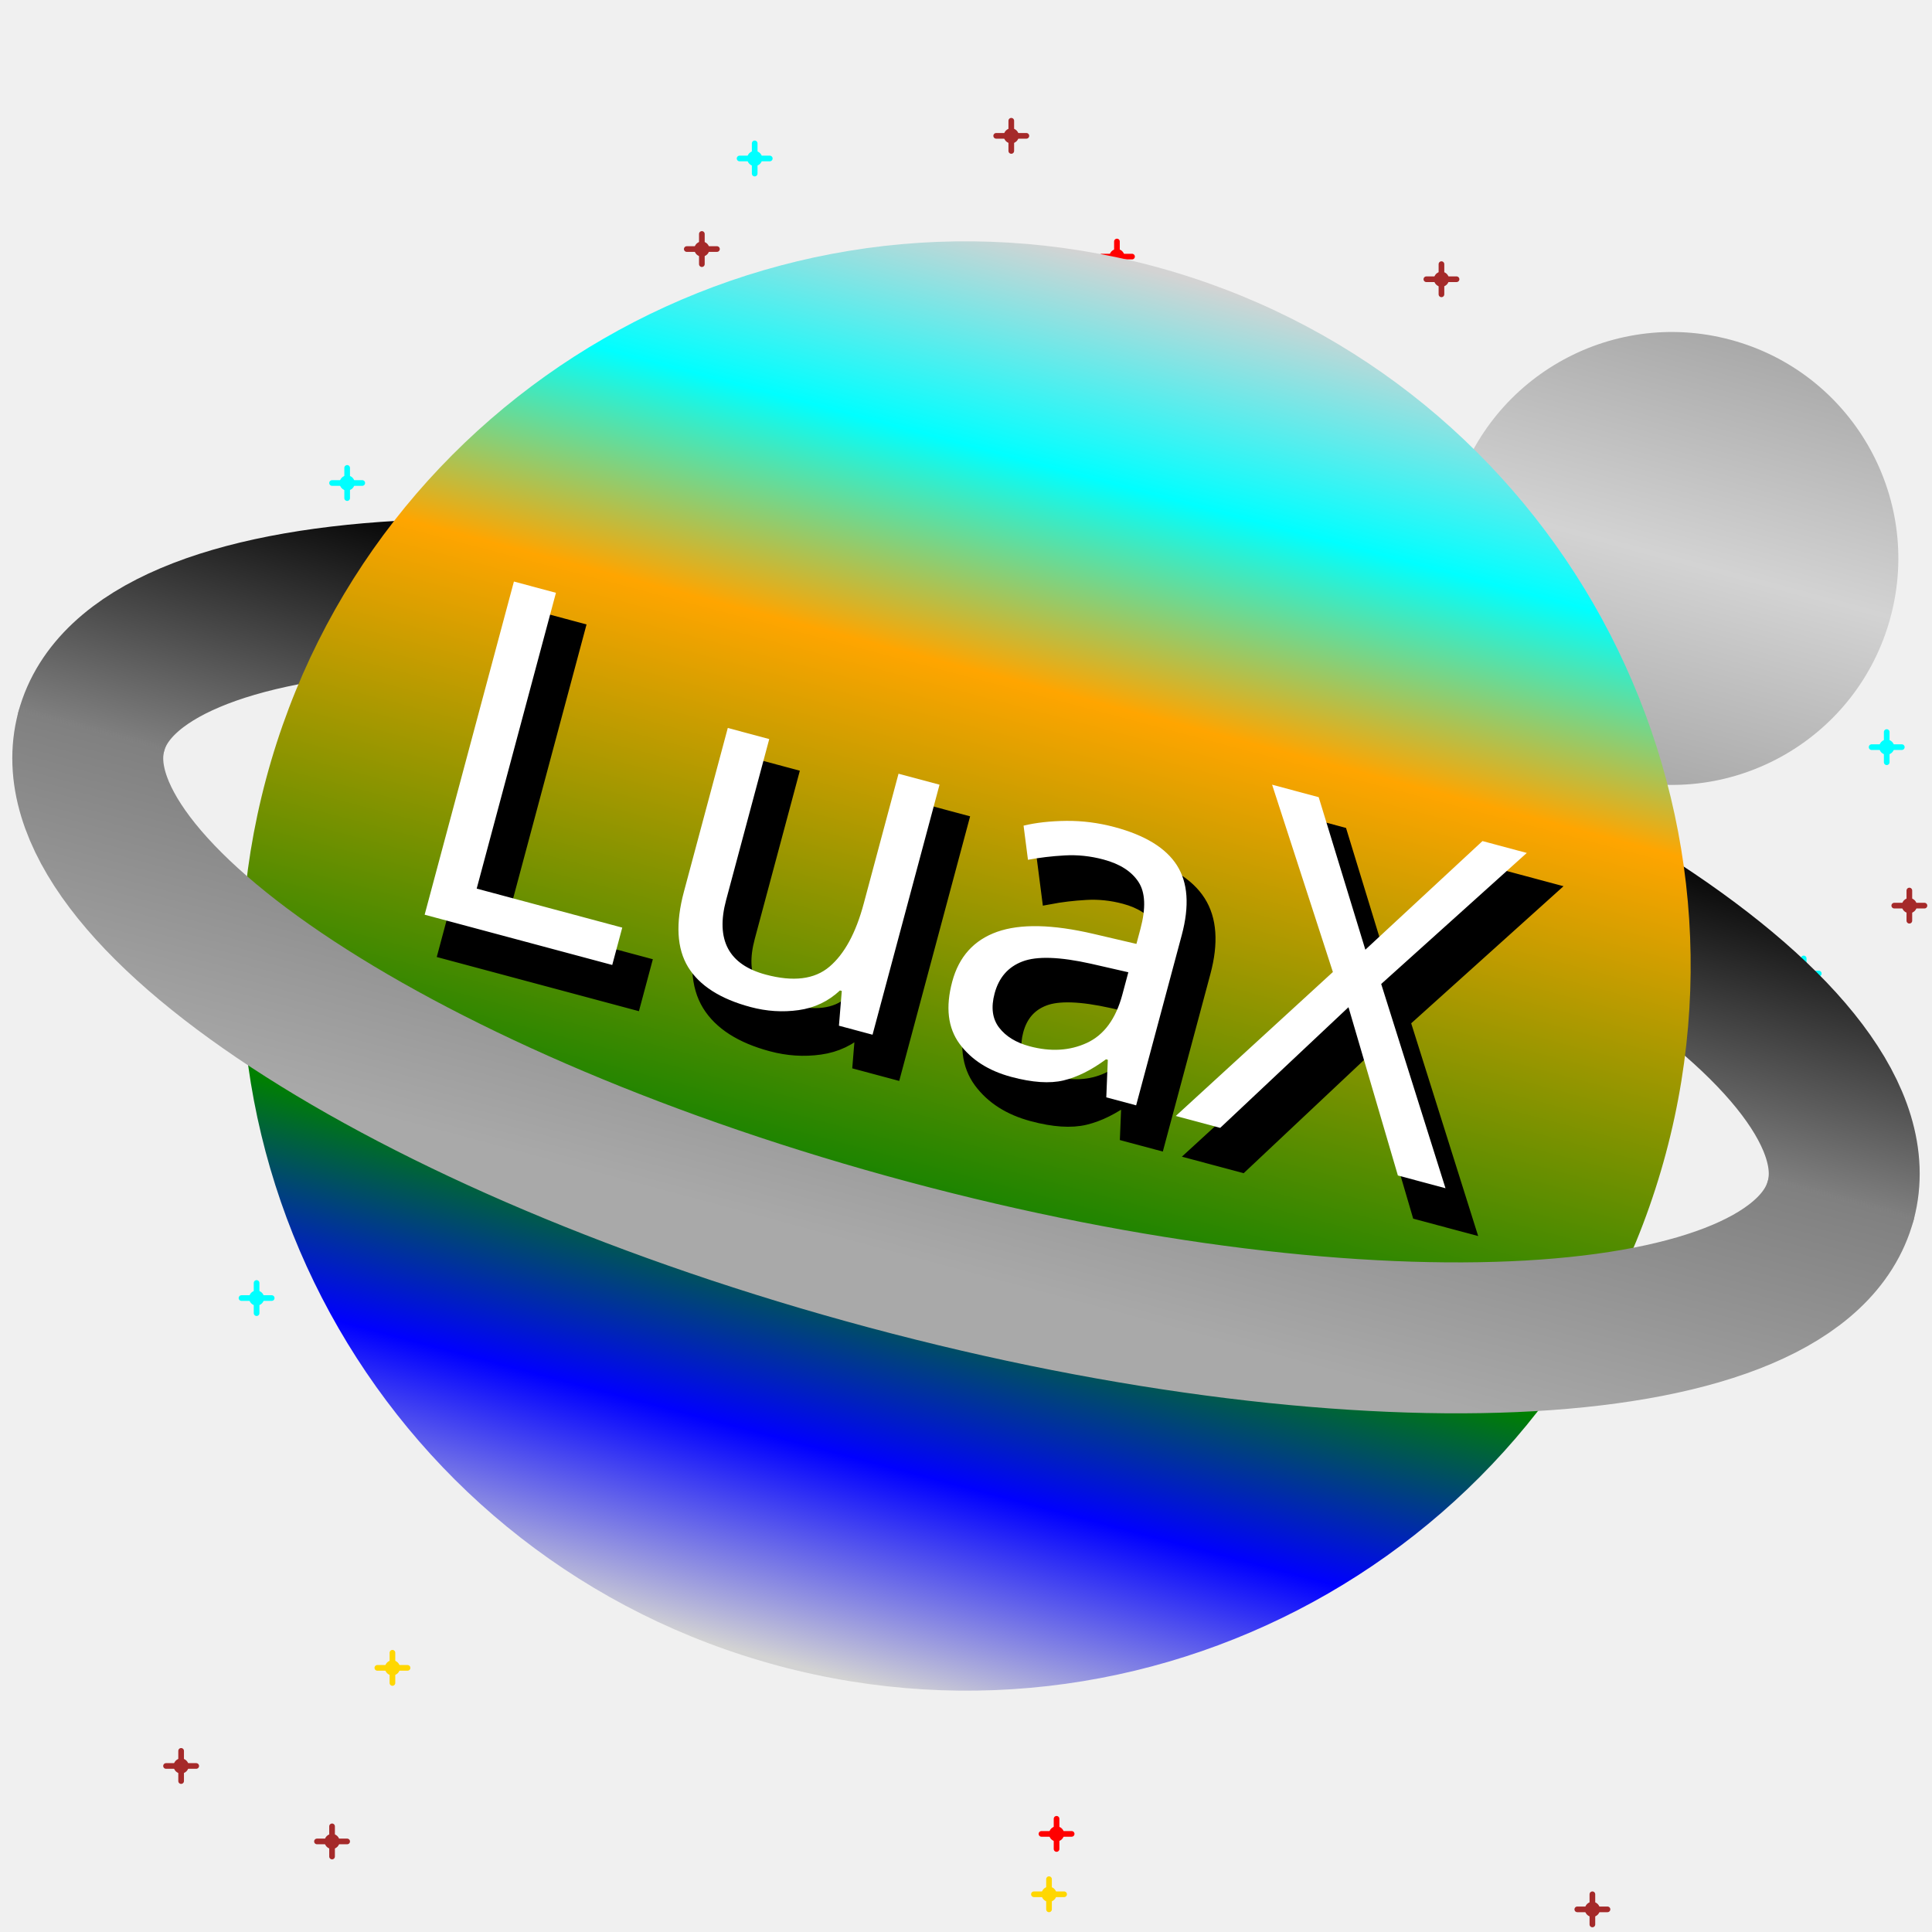
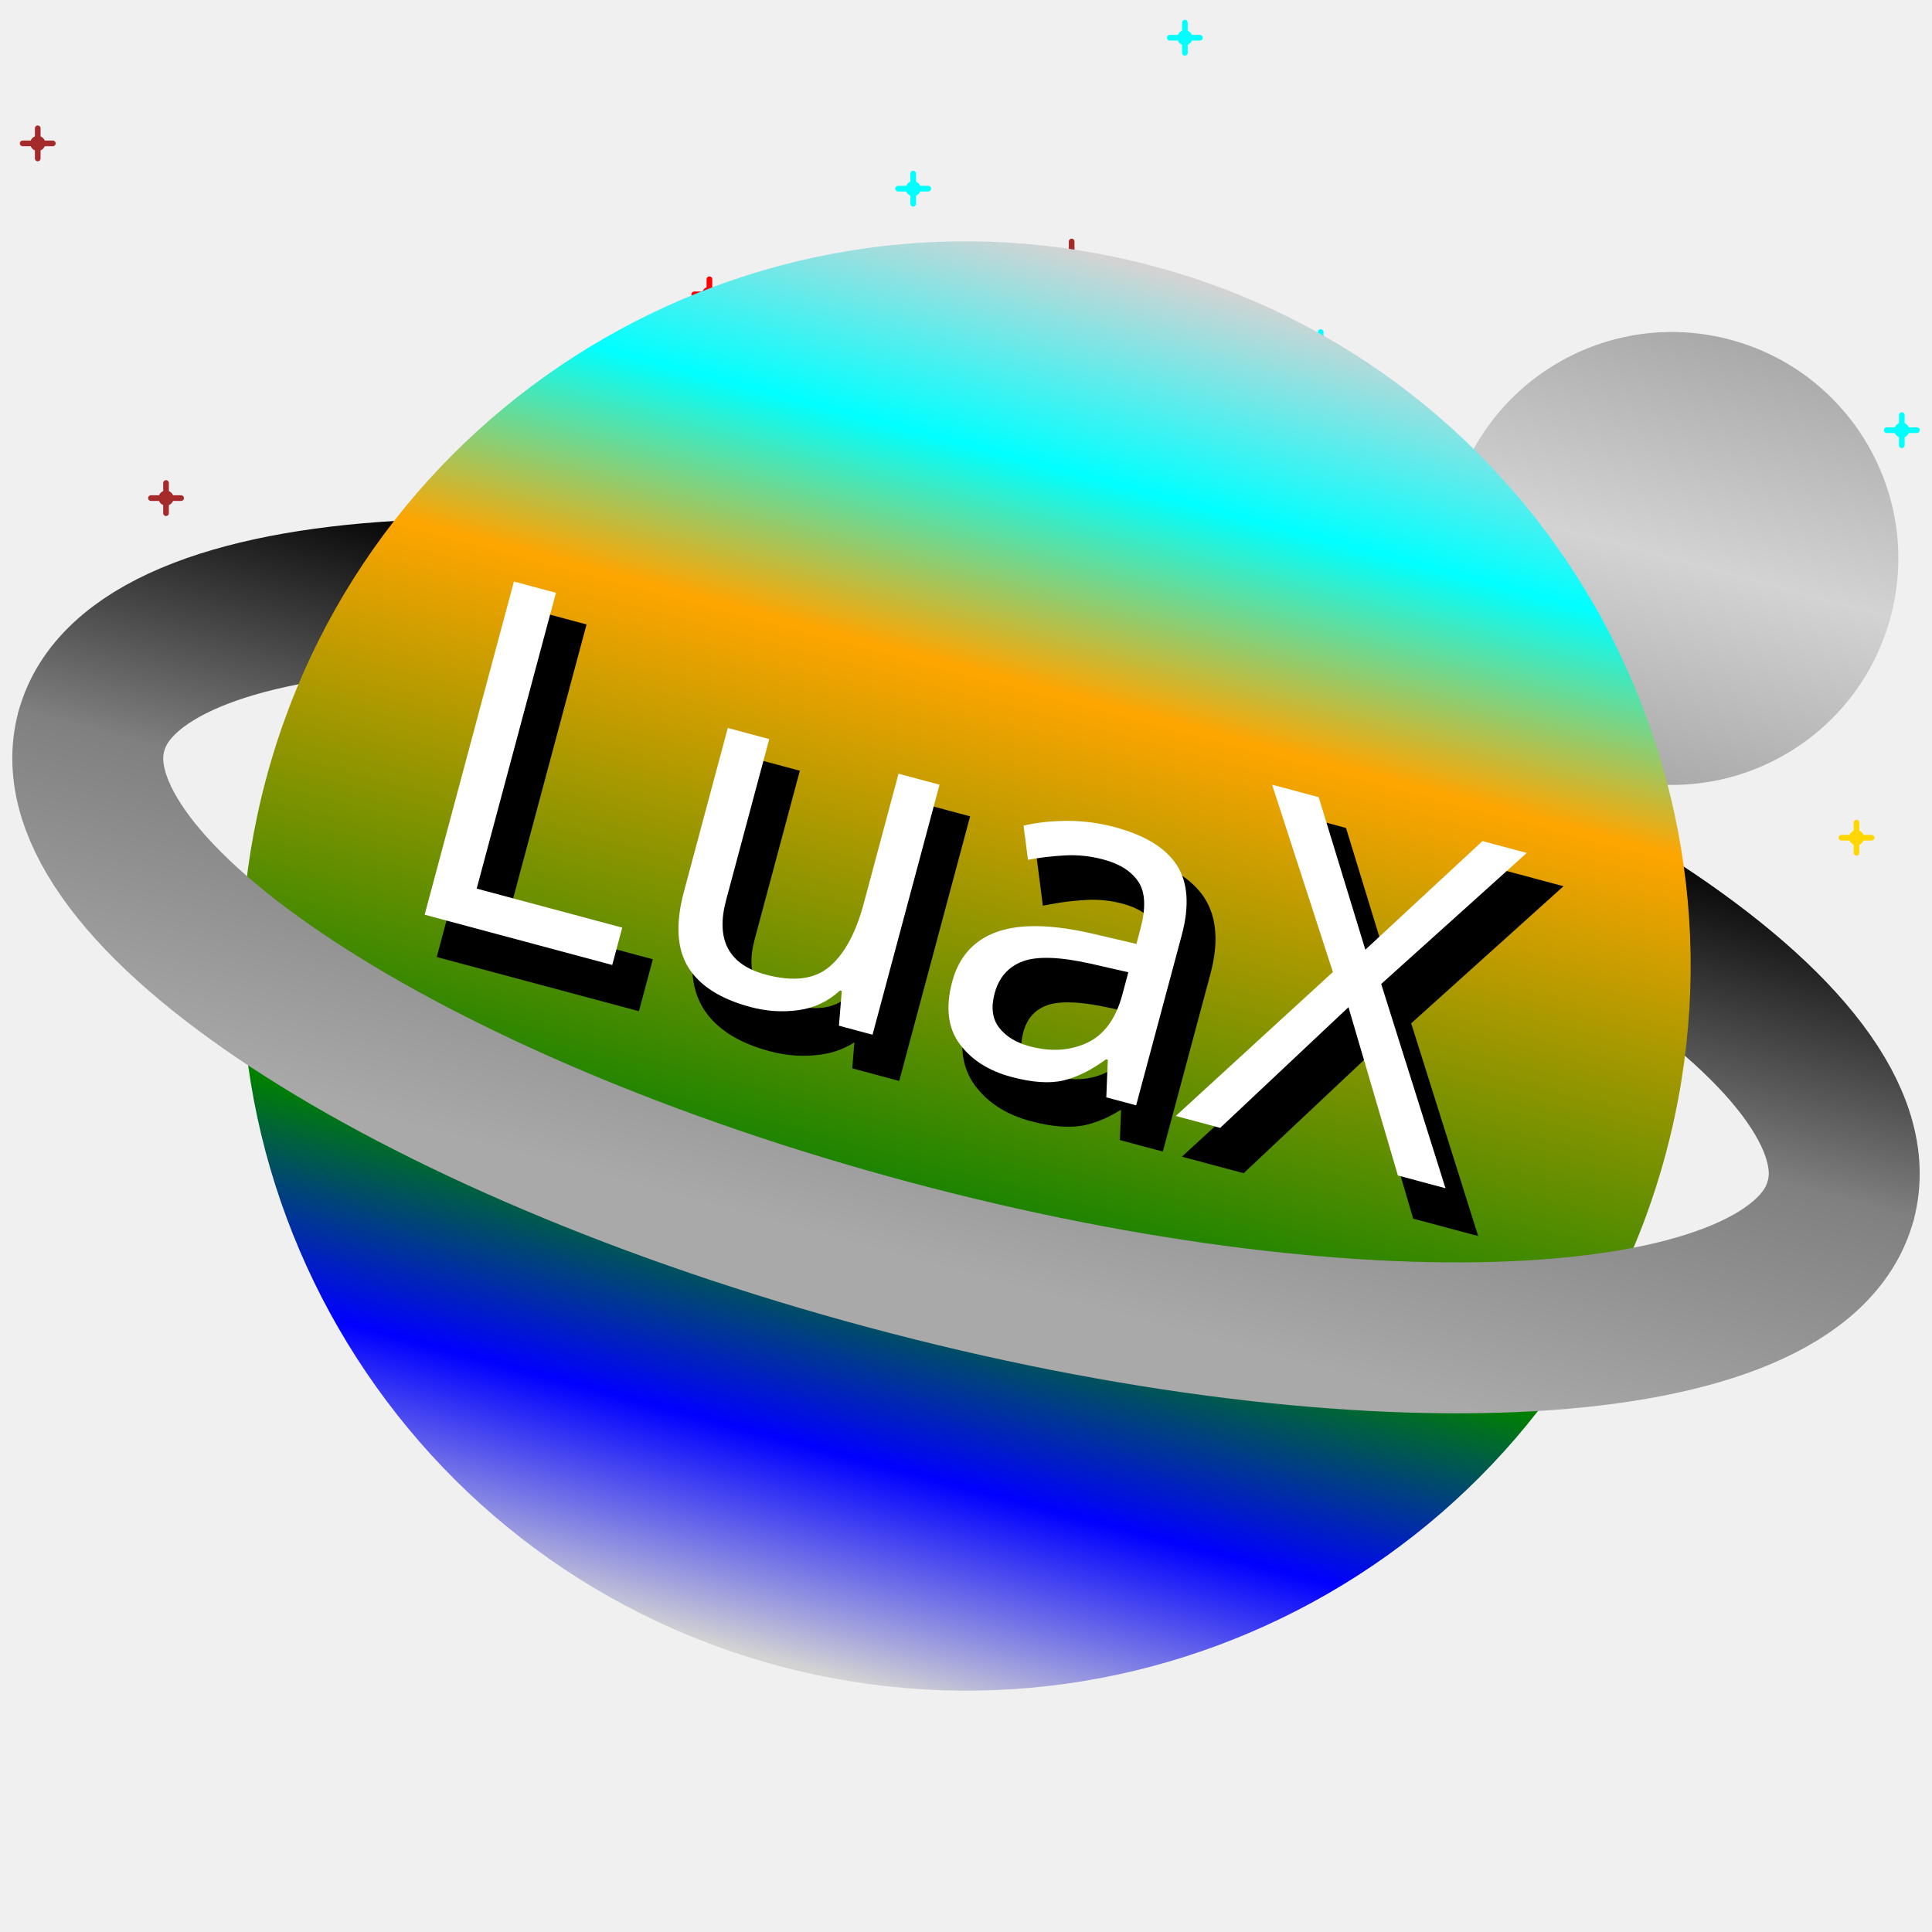
<svg xmlns="http://www.w3.org/2000/svg" font-family="Liberation Sans Bold" font-size="64" height="256" text-anchor="middle" version="1.1" width="256">
  <defs>
    <linearGradient id="PlanetGradient" x1="0" x2="0" y1="0" y2="1">
      <stop offset="0%" stop-color="lightgrey" />
      <stop offset="15%" stop-color="cyan" />
      <stop offset="30%" stop-color="orange" />
      <stop offset="70%" stop-color="green" />
      <stop offset="85%" stop-color="blue" />
      <stop offset="100%" stop-color="lightgrey" />
    </linearGradient>
    <linearGradient id="MoonGradient" x1="0" x2="0" y1="0" y2="1">
      <stop offset="0%" stop-color="darkgrey" />
      <stop offset="50%" stop-color="lightgrey" />
      <stop offset="100%" stop-color="darkgrey" />
    </linearGradient>
    <linearGradient id="TopRingGradient" x1="0" x2="0" y1="0" y2="1">
      <stop offset="0%" stop-color="black" stop-opacity="0" />
      <stop offset="49%" stop-color="grey" stop-opacity="0" />
      <stop offset="50%" stop-color="grey" stop-opacity="1" />
      <stop offset="100%" stop-color="darkgrey" stop-opacity="1" />
    </linearGradient>
    <linearGradient id="BottomRingGradient" x1="0" x2="0" y1="0" y2="1">
      <stop offset="0%" stop-color="black" stop-opacity="1" />
      <stop offset="50%" stop-color="grey" stop-opacity="1" />
      <stop offset="51%" stop-color="grey" stop-opacity="0" />
      <stop offset="100%" stop-color="darkgrey" stop-opacity="0" />
    </linearGradient>
  </defs>
  <g stroke-linecap="round" stroke-width="0.75">
-     <circle cx="253" cy="120" fill="brown" r="1" />
-     <line stroke="brown" x1="253" x2="253" y1="118" y2="122" />
-     <line stroke="brown" x1="251" x2="255" y1="120" y2="120" />
-     <circle cx="134" cy="18" fill="brown" r="1" />
-     <line stroke="brown" x1="134" x2="134" y1="16" y2="20" />
-     <line stroke="brown" x1="132" x2="136" y1="18" y2="18" />
-     <circle cx="146" cy="102" fill="cyan" r="1" />
-     <line stroke="cyan" x1="146" x2="146" y1="100" y2="104" />
-     <line stroke="cyan" x1="144" x2="148" y1="102" y2="102" />
-     <circle cx="191" cy="37" fill="brown" r="1" />
-     <line stroke="brown" x1="191" x2="191" y1="35" y2="39" />
-     <line stroke="brown" x1="189" x2="193" y1="37" y2="37" />
-     <circle cx="19" cy="85" fill="red" r="1" />
-     <line stroke="red" x1="19" x2="19" y1="83" y2="87" />
-     <line stroke="red" x1="17" x2="21" y1="85" y2="85" />
-     <circle cx="174" cy="209" fill="gold" r="1" />
-     <line stroke="gold" x1="174" x2="174" y1="207" y2="211" />
-     <line stroke="gold" x1="172" x2="176" y1="209" y2="209" />
-     <circle cx="194" cy="194" fill="cyan" r="1" />
-     <line stroke="cyan" x1="194" x2="194" y1="192" y2="196" />
-     <line stroke="cyan" x1="192" x2="196" y1="194" y2="194" />
-     <circle cx="157" cy="53" fill="cyan" r="1" />
-     <line stroke="cyan" x1="157" x2="157" y1="51" y2="55" />
-     <line stroke="cyan" x1="155" x2="159" y1="53" y2="53" />
-     <circle cx="46" cy="64" fill="cyan" r="1" />
-     <line stroke="cyan" x1="46" x2="46" y1="62" y2="66" />
-     <line stroke="cyan" x1="44" x2="48" y1="64" y2="64" />
-     <circle cx="250" cy="99" fill="cyan" r="1" />
-     <line stroke="cyan" x1="250" x2="250" y1="97" y2="101" />
-     <line stroke="cyan" x1="248" x2="252" y1="99" y2="99" />
-     <circle cx="93" cy="33" fill="brown" r="1" />
-     <line stroke="brown" x1="93" x2="93" y1="31" y2="35" />
-     <line stroke="brown" x1="91" x2="95" y1="33" y2="33" />
-     <circle cx="109" cy="209" fill="red" r="1" />
-     <line stroke="red" x1="109" x2="109" y1="207" y2="211" />
-     <line stroke="red" x1="107" x2="111" y1="209" y2="209" />
-     <circle cx="52" cy="221" fill="gold" r="1" />
-     <line stroke="gold" x1="52" x2="52" y1="219" y2="223" />
-     <line stroke="gold" x1="50" x2="54" y1="221" y2="221" />
-     <circle cx="127" cy="71" fill="red" r="1" />
-     <line stroke="red" x1="127" x2="127" y1="69" y2="73" />
-     <line stroke="red" x1="125" x2="129" y1="71" y2="71" />
-     <circle cx="139" cy="251" fill="gold" r="1" />
-     <line stroke="gold" x1="139" x2="139" y1="249" y2="253" />
-     <line stroke="gold" x1="137" x2="141" y1="251" y2="251" />
-     <circle cx="148" cy="34" fill="red" r="1" />
-     <line stroke="red" x1="148" x2="148" y1="32" y2="36" />
-     <line stroke="red" x1="146" x2="150" y1="34" y2="34" />
-     <circle cx="166" cy="182" fill="cyan" r="1" />
-     <line stroke="cyan" x1="166" x2="166" y1="180" y2="184" />
-     <line stroke="cyan" x1="164" x2="168" y1="182" y2="182" />
-     <circle cx="100" cy="21" fill="cyan" r="1" />
-     <line stroke="cyan" x1="100" x2="100" y1="19" y2="23" />
-     <line stroke="cyan" x1="98" x2="102" y1="21" y2="21" />
-     <circle cx="216" cy="141" fill="gold" r="1" />
-     <line stroke="gold" x1="216" x2="216" y1="139" y2="143" />
-     <line stroke="gold" x1="214" x2="218" y1="141" y2="141" />
-     <circle cx="34" cy="172" fill="cyan" r="1" />
-     <line stroke="cyan" x1="34" x2="34" y1="170" y2="174" />
-     <line stroke="cyan" x1="32" x2="36" y1="172" y2="172" />
-     <circle cx="171" cy="46" fill="gold" r="1" />
-     <line stroke="gold" x1="171" x2="171" y1="44" y2="48" />
-     <line stroke="gold" x1="169" x2="173" y1="46" y2="46" />
-     <circle cx="100" cy="164" fill="brown" r="1" />
-     <line stroke="brown" x1="100" x2="100" y1="162" y2="166" />
-     <line stroke="brown" x1="98" x2="102" y1="164" y2="164" />
-     <circle cx="21" cy="92" fill="red" r="1" />
-     <line stroke="red" x1="21" x2="21" y1="90" y2="94" />
-     <line stroke="red" x1="19" x2="23" y1="92" y2="92" />
-     <circle cx="239" cy="129" fill="cyan" r="1" />
-     <line stroke="cyan" x1="239" x2="239" y1="127" y2="131" />
-     <line stroke="cyan" x1="237" x2="241" y1="129" y2="129" />
-     <circle cx="127" cy="45" fill="gold" r="1" />
-     <line stroke="gold" x1="127" x2="127" y1="43" y2="47" />
-     <line stroke="gold" x1="125" x2="129" y1="45" y2="45" />
-     <circle cx="24" cy="234" fill="brown" r="1" />
-     <line stroke="brown" x1="24" x2="24" y1="232" y2="236" />
-     <line stroke="brown" x1="22" x2="26" y1="234" y2="234" />
-     <circle cx="140" cy="243" fill="red" r="1" />
-     <line stroke="red" x1="140" x2="140" y1="241" y2="245" />
-     <line stroke="red" x1="138" x2="142" y1="243" y2="243" />
-     <circle cx="211" cy="253" fill="brown" r="1" />
-     <line stroke="brown" x1="211" x2="211" y1="251" y2="255" />
-     <line stroke="brown" x1="209" x2="213" y1="253" y2="253" />
-     <circle cx="138" cy="176" fill="brown" r="1" />
-     <line stroke="brown" x1="138" x2="138" y1="174" y2="178" />
-     <line stroke="brown" x1="136" x2="140" y1="176" y2="176" />
-     <circle cx="44" cy="244" fill="brown" r="1" />
-     <line stroke="brown" x1="44" x2="44" y1="242" y2="246" />
-     <line stroke="brown" x1="42" x2="46" y1="244" y2="244" />
+     <circle cx="176" cy="152" fill="gold" r="1" />
+     <line stroke="gold" x1="176" x2="176" y1="150" y2="154" />
+     <line stroke="gold" x1="174" x2="178" y1="152" y2="152" />
+     <circle cx="87" cy="60" fill="cyan" r="1" />
+     <line stroke="cyan" x1="87" x2="87" y1="58" y2="62" />
+     <line stroke="cyan" x1="85" x2="89" y1="60" y2="60" />
+     <circle cx="136" cy="190" fill="brown" r="1" />
+     <line stroke="brown" x1="136" x2="136" y1="188" y2="192" />
+     <line stroke="brown" x1="134" x2="138" y1="190" y2="190" />
+     <circle cx="154" cy="59" fill="red" r="1" />
+     <line stroke="red" x1="154" x2="154" y1="57" y2="61" />
+     <line stroke="red" x1="152" x2="156" y1="59" y2="59" />
+     <circle cx="157" cy="5" fill="cyan" r="1" />
+     <line stroke="cyan" x1="157" x2="157" y1="3" y2="7" />
+     <line stroke="cyan" x1="155" x2="159" y1="5" y2="5" />
+     <circle cx="246" cy="111" fill="gold" r="1" />
+     <line stroke="gold" x1="246" x2="246" y1="109" y2="113" />
+     <line stroke="gold" x1="244" x2="248" y1="111" y2="111" />
+     <circle cx="76" cy="52" fill="cyan" r="1" />
+     <line stroke="cyan" x1="76" x2="76" y1="50" y2="54" />
+     <line stroke="cyan" x1="74" x2="78" y1="52" y2="52" />
+     <circle cx="110" cy="102" fill="red" r="1" />
+     <line stroke="red" x1="110" x2="110" y1="100" y2="104" />
+     <line stroke="red" x1="108" x2="112" y1="102" y2="102" />
+     <circle cx="216" cy="91" fill="cyan" r="1" />
+     <line stroke="cyan" x1="216" x2="216" y1="89" y2="93" />
+     <line stroke="cyan" x1="214" x2="218" y1="91" y2="91" />
+     <circle cx="160" cy="46" fill="brown" r="1" />
+     <line stroke="brown" x1="160" x2="160" y1="44" y2="48" />
+     <line stroke="brown" x1="158" x2="162" y1="46" y2="46" />
+     <circle cx="25" cy="81" fill="red" r="1" />
+     <line stroke="red" x1="25" x2="25" y1="79" y2="83" />
+     <line stroke="red" x1="23" x2="27" y1="81" y2="81" />
+     <circle cx="175" cy="46" fill="cyan" r="1" />
+     <line stroke="cyan" x1="175" x2="175" y1="44" y2="48" />
+     <line stroke="cyan" x1="173" x2="177" y1="46" y2="46" />
+     <circle cx="102" cy="139" fill="red" r="1" />
+     <line stroke="red" x1="102" x2="102" y1="137" y2="141" />
+     <line stroke="red" x1="100" x2="104" y1="139" y2="139" />
+     <circle cx="94" cy="39" fill="red" r="1" />
+     <line stroke="red" x1="94" x2="94" y1="37" y2="41" />
+     <line stroke="red" x1="92" x2="96" y1="39" y2="39" />
+     <circle cx="67" cy="169" fill="cyan" r="1" />
+     <line stroke="cyan" x1="67" x2="67" y1="167" y2="171" />
+     <line stroke="cyan" x1="65" x2="69" y1="169" y2="169" />
+     <circle cx="245" cy="157" fill="red" r="1" />
+     <line stroke="red" x1="245" x2="245" y1="155" y2="159" />
+     <line stroke="red" x1="243" x2="247" y1="157" y2="157" />
+     <circle cx="123" cy="203" fill="red" r="1" />
+     <line stroke="red" x1="123" x2="123" y1="201" y2="205" />
+     <line stroke="red" x1="121" x2="125" y1="203" y2="203" />
+     <circle cx="22" cy="66" fill="brown" r="1" />
+     <line stroke="brown" x1="22" x2="22" y1="64" y2="68" />
+     <line stroke="brown" x1="20" x2="24" y1="66" y2="66" />
+     <circle cx="142" cy="34" fill="brown" r="1" />
+     <line stroke="brown" x1="142" x2="142" y1="32" y2="36" />
+     <line stroke="brown" x1="140" x2="144" y1="34" y2="34" />
+     <circle cx="220" cy="118" fill="red" r="1" />
+     <line stroke="red" x1="220" x2="220" y1="116" y2="120" />
+     <line stroke="red" x1="218" x2="222" y1="118" y2="118" />
+     <circle cx="150" cy="121" fill="gold" r="1" />
+     <line stroke="gold" x1="150" x2="150" y1="119" y2="123" />
+     <line stroke="gold" x1="148" x2="152" y1="121" y2="121" />
+     <circle cx="119" cy="65" fill="gold" r="1" />
+     <line stroke="gold" x1="119" x2="119" y1="63" y2="67" />
+     <line stroke="gold" x1="117" x2="121" y1="65" y2="65" />
+     <circle cx="82" cy="154" fill="brown" r="1" />
+     <line stroke="brown" x1="82" x2="82" y1="152" y2="156" />
+     <line stroke="brown" x1="80" x2="84" y1="154" y2="154" />
+     <circle cx="5" cy="19" fill="brown" r="1" />
+     <line stroke="brown" x1="5" x2="5" y1="17" y2="21" />
+     <line stroke="brown" x1="3" x2="7" y1="19" y2="19" />
+     <circle cx="252" cy="57" fill="cyan" r="1" />
+     <line stroke="cyan" x1="252" x2="252" y1="55" y2="59" />
+     <line stroke="cyan" x1="250" x2="254" y1="57" y2="57" />
+     <circle cx="246" cy="62" fill="red" r="1" />
+     <line stroke="red" x1="246" x2="246" y1="60" y2="64" />
+     <line stroke="red" x1="244" x2="248" y1="62" y2="62" />
+     <circle cx="108" cy="47" fill="red" r="1" />
+     <line stroke="red" x1="108" x2="108" y1="45" y2="49" />
+     <line stroke="red" x1="106" x2="110" y1="47" y2="47" />
+     <circle cx="226" cy="133" fill="brown" r="1" />
+     <line stroke="brown" x1="226" x2="226" y1="131" y2="135" />
+     <line stroke="brown" x1="224" x2="228" y1="133" y2="133" />
+     <circle cx="121" cy="25" fill="cyan" r="1" />
+     <line stroke="cyan" x1="121" x2="121" y1="23" y2="27" />
+     <line stroke="cyan" x1="119" x2="123" y1="25" y2="25" />
+     <circle cx="75" cy="78" fill="red" r="1" />
+     <line stroke="red" x1="75" x2="75" y1="76" y2="80" />
+     <line stroke="red" x1="73" x2="77" y1="78" y2="78" />
  </g>
  <g transform="translate(128, 128) rotate(15)">
    <circle cx="76.37" cy="-76.37" fill="url(#MoonGradient)" r="30" />
    <ellipse fill-opacity="0" rx="120" ry="39.6" stroke="url(#BottomRingGradient)" stroke-width="20" />
    <circle fill="url(#PlanetGradient)" r="96" />
    <text dx="0" dy="16.0" fill="black" stroke="black" stroke-width="2">LuaX</text>
    <text dx="-4.0" dy="12.0" fill="white">LuaX</text>
    <ellipse fill-opacity="0" rx="120" ry="39.6" stroke="url(#TopRingGradient)" stroke-width="20" />
  </g>
</svg>
